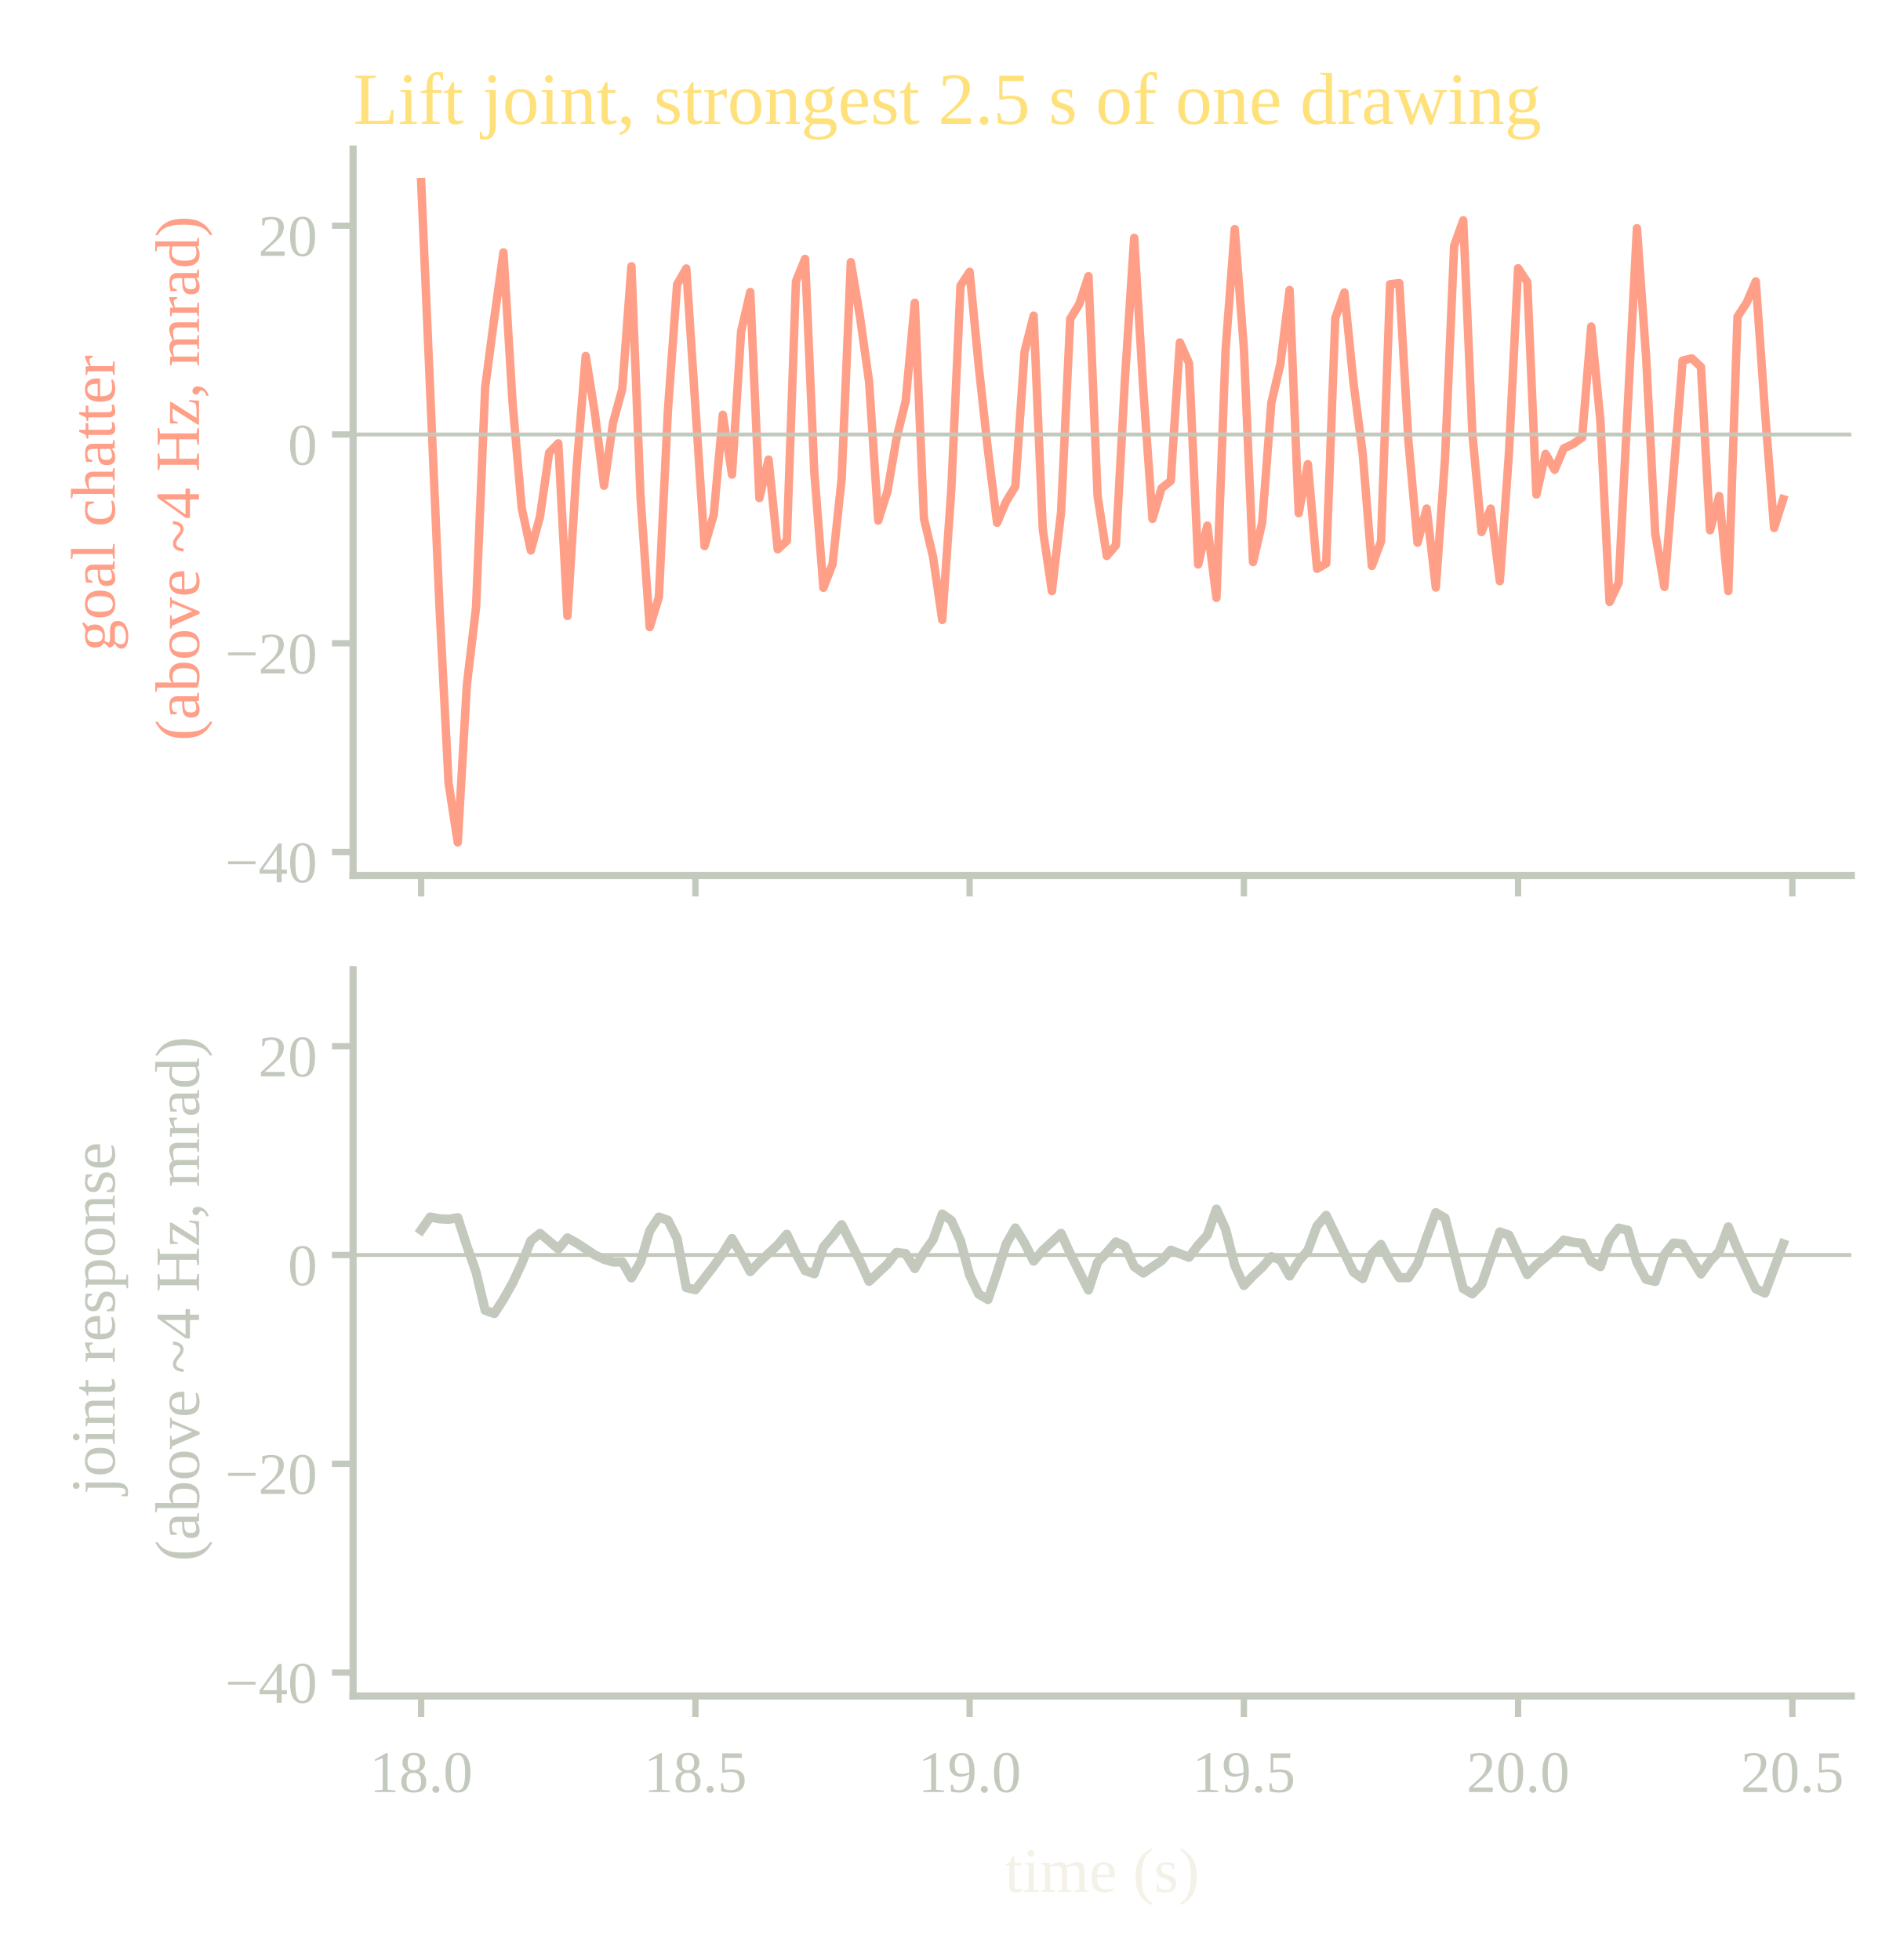
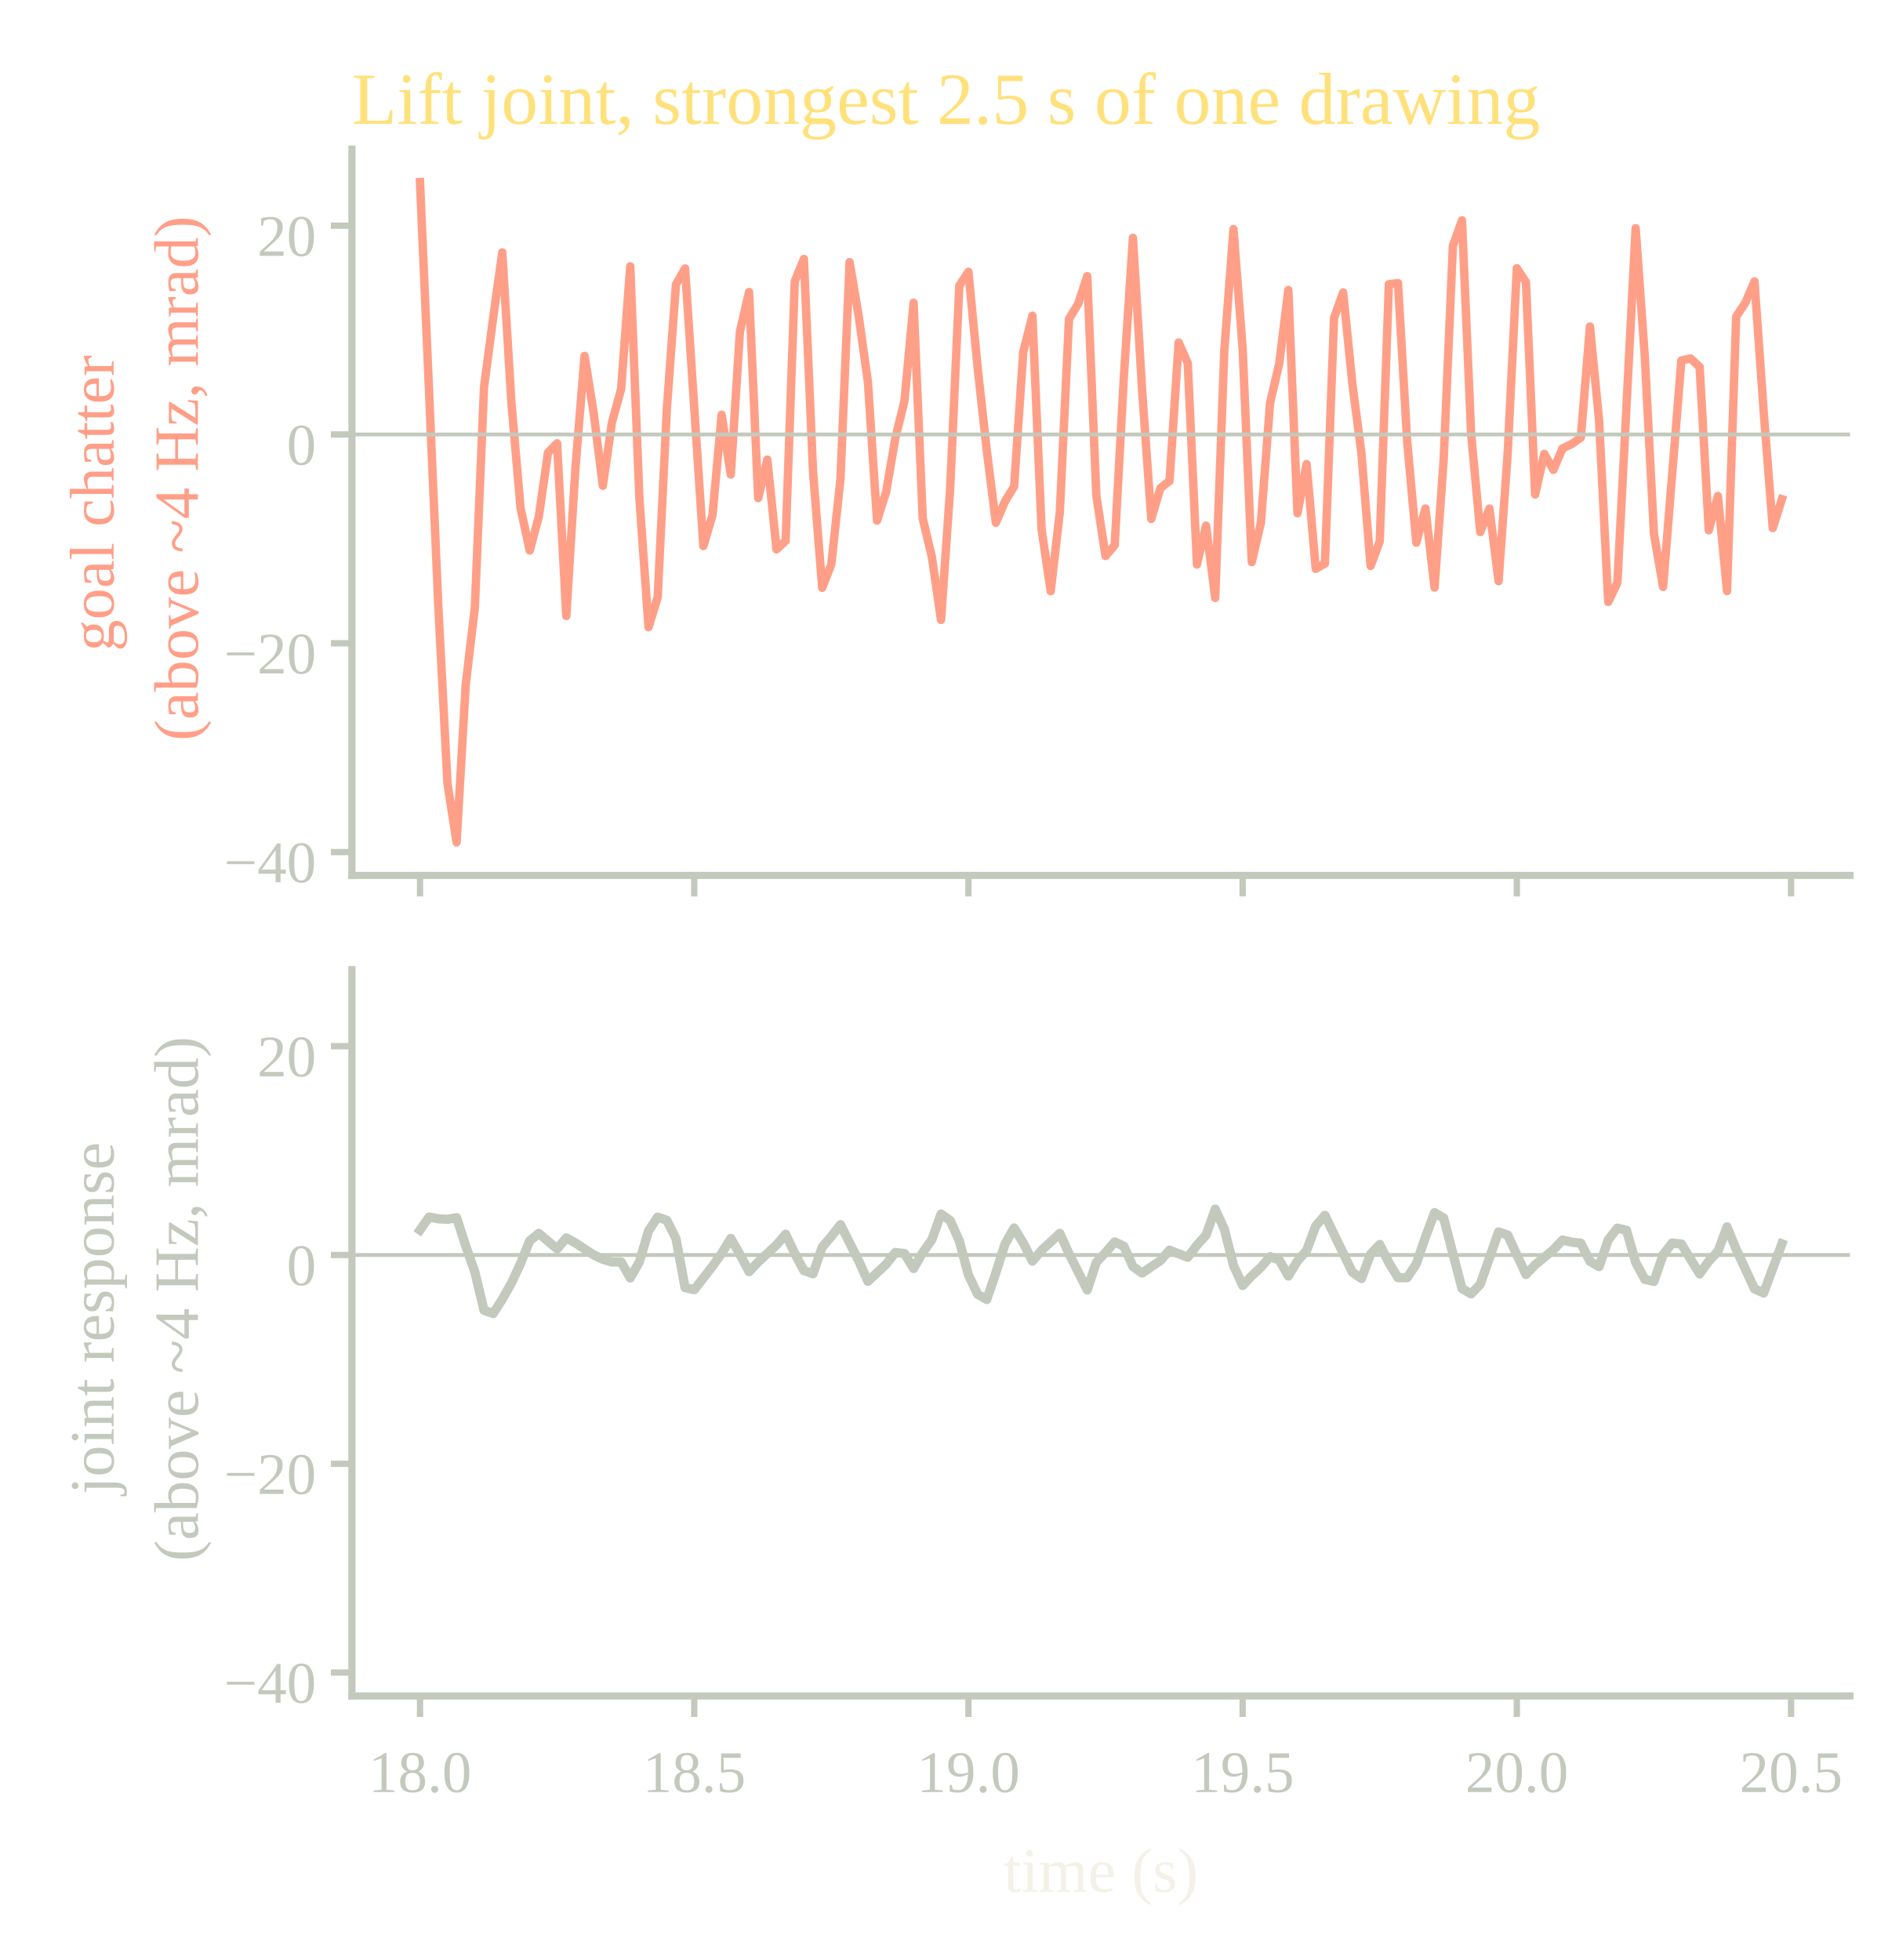
- <svg xmlns="http://www.w3.org/2000/svg" viewBox="0 0 451.44 465.84" stroke-linejoin="round" stroke-linecap="butt">
+ <svg xmlns="http://www.w3.org/2000/svg" viewBox="0 0 451.18 465.84" stroke-linejoin="round" stroke-linecap="butt">
  <defs>
    <path id="goal-chatter-m6a5d048d92" d="M 0 0 L 0 5" style="stroke: #c3c9bd; stroke-width: 1.5" />
  </defs>
-   <use href="#goal-chatter-m6a5d048d92" x="100.08" y="208.06" style="fill: #c3c9bd; stroke: #c3c9bd; stroke-width: 1.5" />
-   <use href="#goal-chatter-m6a5d048d92" x="165.25" y="208.06" style="fill: #c3c9bd; stroke: #c3c9bd; stroke-width: 1.5" />
-   <use href="#goal-chatter-m6a5d048d92" x="230.41" y="208.06" style="fill: #c3c9bd; stroke: #c3c9bd; stroke-width: 1.5" />
-   <use href="#goal-chatter-m6a5d048d92" x="295.58" y="208.06" style="fill: #c3c9bd; stroke: #c3c9bd; stroke-width: 1.5" />
-   <use href="#goal-chatter-m6a5d048d92" x="360.74" y="208.06" style="fill: #c3c9bd; stroke: #c3c9bd; stroke-width: 1.5" />
-   <use href="#goal-chatter-m6a5d048d92" x="425.91" y="208.06" style="fill: #c3c9bd; stroke: #c3c9bd; stroke-width: 1.5" />
+   <use href="#goal-chatter-m6a5d048d92" x="99.82" y="208.06" style="fill: #c3c9bd; stroke: #c3c9bd; stroke-width: 1.5" />
+   <use href="#goal-chatter-m6a5d048d92" x="164.99" y="208.06" style="fill: #c3c9bd; stroke: #c3c9bd; stroke-width: 1.5" />
+   <use href="#goal-chatter-m6a5d048d92" x="230.15" y="208.06" style="fill: #c3c9bd; stroke: #c3c9bd; stroke-width: 1.5" />
+   <use href="#goal-chatter-m6a5d048d92" x="295.32" y="208.06" style="fill: #c3c9bd; stroke: #c3c9bd; stroke-width: 1.5" />
+   <use href="#goal-chatter-m6a5d048d92" x="360.48" y="208.06" style="fill: #c3c9bd; stroke: #c3c9bd; stroke-width: 1.5" />
+   <use href="#goal-chatter-m6a5d048d92" x="425.65" y="208.06" style="fill: #c3c9bd; stroke: #c3c9bd; stroke-width: 1.5" />
  <defs>
    <path id="goal-chatter-mcc0e3395c3" d="M 0 0 L -5 0" style="stroke: #c3c9bd; stroke-width: 1.5" />
  </defs>
-   <use href="#goal-chatter-mcc0e3395c3" x="83.9" y="202.52" style="fill: #c3c9bd; stroke: #c3c9bd; stroke-width: 1.5" />
-   <text style="font-size: 14px; text-anchor: end; fill: #c3c9bd" x="75.4" y="209.68" transform="rotate(-0 75.4 209.68)">−40</text>
-   <use href="#goal-chatter-mcc0e3395c3" x="83.9" y="152.89" style="fill: #c3c9bd; stroke: #c3c9bd; stroke-width: 1.5" />
-   <text style="font-size: 14px; text-anchor: end; fill: #c3c9bd" x="75.4" y="160.06" transform="rotate(-0 75.4 160.06)">−20</text>
-   <use href="#goal-chatter-mcc0e3395c3" x="83.9" y="103.26" style="fill: #c3c9bd; stroke: #c3c9bd; stroke-width: 1.5" />
-   <text style="font-size: 14px; text-anchor: end; fill: #c3c9bd" x="75.4" y="110.43" transform="rotate(-0 75.4 110.43)">0</text>
-   <use href="#goal-chatter-mcc0e3395c3" x="83.9" y="53.64" style="fill: #c3c9bd; stroke: #c3c9bd; stroke-width: 1.5" />
-   <text style="font-size: 14px; text-anchor: end; fill: #c3c9bd" x="75.4" y="60.81" transform="rotate(-0 75.4 60.81)">20</text>
-   <text style="font-size: 15px; fill: #ff9f88" transform="translate(27.25 154.8) rotate(-90)">goal chatter</text>
-   <text style="font-size: 15px; fill: #ff9f88" transform="translate(47.29 176.07) rotate(-90)">(above ~4 Hz, mrad)</text>
-   <path d="M 100.08 43.29 L 104.43 144.15 L 106.6 186.14 L 108.77 200.21 L 110.94 162.76 L 113.12 144.37 L 115.29 92.04 L 117.46 75.56 L 119.63 59.99 L 121.8 95.73 L 123.98 120.76 L 126.15 130.84 L 128.32 122.75 L 130.49 107.58 L 132.67 105.37 L 134.84 146.4 L 137.01 111.31 L 139.18 84.59 L 141.35 98.17 L 143.53 115.45 L 145.7 100.37 L 147.87 92.47 L 150.04 63.29 L 152.22 118.35 L 154.39 149.06 L 156.56 141.96 L 158.73 97.3 L 160.9 67.61 L 163.08 63.81 L 167.42 129.79 L 169.59 122.43 L 171.76 98.58 L 173.94 112.79 L 176.11 78.79 L 178.28 69.4 L 180.45 118.38 L 182.63 109.24 L 184.8 130.56 L 186.97 128.53 L 189.14 66.87 L 191.31 61.54 L 193.49 112.04 L 195.66 139.7 L 197.83 134.12 L 200 113.82 L 202.18 62.31 L 204.35 75.26 L 206.52 90.74 L 208.69 123.73 L 210.86 116.88 L 213.04 104.19 L 215.21 95.31 L 217.38 71.96 L 219.55 123.22 L 221.72 132.36 L 223.9 147.33 L 226.07 116.12 L 228.24 67.91 L 230.41 64.61 L 232.59 87.2 L 234.76 106.99 L 236.93 124.25 L 239.1 119.18 L 241.27 115.62 L 243.45 83.65 L 245.62 75.03 L 247.79 125.78 L 249.96 140.5 L 252.14 121.72 L 254.31 75.79 L 256.48 72.24 L 258.65 65.64 L 260.82 117.92 L 263 132.13 L 265.17 129.59 L 267.34 89.75 L 269.51 56.53 L 271.68 92.59 L 273.86 123.33 L 276.03 116.02 L 278.2 114.31 L 280.37 81.4 L 282.55 86.3 L 284.72 134.17 L 286.89 124.93 L 289.06 142.1 L 291.23 83.17 L 293.41 54.45 L 295.58 82.85 L 297.75 133.59 L 299.92 124.21 L 302.1 95.8 L 304.27 86.42 L 306.44 68.93 L 308.61 121.97 L 310.78 110.31 L 312.96 135.19 L 315.13 133.94 L 317.3 75.59 L 319.47 69.51 L 321.64 91.09 L 323.82 107.85 L 325.99 134.51 L 328.16 128.68 L 330.33 67.54 L 332.51 67.29 L 334.68 104.86 L 336.85 128.97 L 339.02 120.86 L 341.19 139.64 L 343.37 109.2 L 345.54 58.45 L 347.71 52.36 L 349.88 103.11 L 352.06 126.46 L 354.23 120.87 L 356.4 138.12 L 358.57 107.66 L 360.74 63.75 L 362.92 67.04 L 365.09 117.53 L 367.26 107.87 L 369.43 111.66 L 371.6 106.57 L 373.78 105.54 L 375.95 104.01 L 378.12 77.61 L 380.29 99.93 L 382.47 143.07 L 384.64 138.49 L 388.98 54.24 L 391.15 84.69 L 393.33 126.81 L 395.5 139.49 L 399.84 85.69 L 402.02 85.18 L 404.19 87.21 L 406.36 126.03 L 408.53 117.9 L 410.7 140.48 L 412.88 75.27 L 415.05 71.96 L 417.22 66.88 L 419.39 97.58 L 421.57 125.49 L 423.74 118.64 L 423.74 118.64" clip-path="url(#goal-chatter-p871839bb95)" style="fill: none; stroke: #ff9f88; stroke-width: 2; stroke-linecap: square" />
-   <path d="M 83.9 103.26 L 439.92 103.26" clip-path="url(#goal-chatter-p871839bb95)" style="fill: none; stroke: #c3c9bd; stroke-width: 0.9; stroke-linecap: square" />
-   <path d="M 83.9 208.06 L 83.9 35.44" style="fill: none; stroke: #c3c9bd; stroke-width: 1.7; stroke-linejoin: miter; stroke-linecap: square" />
-   <path d="M 83.9 208.06 L 439.92 208.06" style="fill: none; stroke: #c3c9bd; stroke-width: 1.7; stroke-linejoin: miter; stroke-linecap: square" />
-   <text style="font-size: 17.5px; text-anchor: start; fill: #ffe17c" x="83.9" y="29.44" transform="rotate(-0 83.9 29.44)">Lift joint, strongest 2.5 s of one drawing</text>
-   <use href="#goal-chatter-m6a5d048d92" x="100.08" y="403.08" style="fill: #c3c9bd; stroke: #c3c9bd; stroke-width: 1.5" />
-   <text style="font-size: 14px; text-anchor: middle; fill: #c3c9bd" x="100.08" y="425.91" transform="rotate(-0 100.08 425.91)">18.0</text>
-   <use href="#goal-chatter-m6a5d048d92" x="165.25" y="403.08" style="fill: #c3c9bd; stroke: #c3c9bd; stroke-width: 1.5" />
-   <text style="font-size: 14px; text-anchor: middle; fill: #c3c9bd" x="165.25" y="425.91" transform="rotate(-0 165.25 425.91)">18.5</text>
-   <use href="#goal-chatter-m6a5d048d92" x="230.41" y="403.08" style="fill: #c3c9bd; stroke: #c3c9bd; stroke-width: 1.5" />
-   <text style="font-size: 14px; text-anchor: middle; fill: #c3c9bd" x="230.41" y="425.91" transform="rotate(-0 230.41 425.91)">19.0</text>
-   <use href="#goal-chatter-m6a5d048d92" x="295.58" y="403.08" style="fill: #c3c9bd; stroke: #c3c9bd; stroke-width: 1.5" />
-   <text style="font-size: 14px; text-anchor: middle; fill: #c3c9bd" x="295.58" y="425.91" transform="rotate(-0 295.58 425.91)">19.5</text>
-   <use href="#goal-chatter-m6a5d048d92" x="360.74" y="403.08" style="fill: #c3c9bd; stroke: #c3c9bd; stroke-width: 1.5" />
-   <text style="font-size: 14px; text-anchor: middle; fill: #c3c9bd" x="360.74" y="425.91" transform="rotate(-0 360.74 425.91)">20.0</text>
-   <use href="#goal-chatter-m6a5d048d92" x="425.91" y="403.08" style="fill: #c3c9bd; stroke: #c3c9bd; stroke-width: 1.5" />
-   <text style="font-size: 14px; text-anchor: middle; fill: #c3c9bd" x="425.91" y="425.91" transform="rotate(-0 425.91 425.91)">20.5</text>
-   <text style="font-size: 15px; text-anchor: middle; fill: #f4f1e8" x="261.91" y="449.64" transform="rotate(-0 261.91 449.64)">time (s)</text>
-   <use href="#goal-chatter-mcc0e3395c3" x="83.9" y="397.53" style="fill: #c3c9bd; stroke: #c3c9bd; stroke-width: 1.5" />
-   <text style="font-size: 14px; text-anchor: end; fill: #c3c9bd" x="75.4" y="404.7" transform="rotate(-0 75.4 404.7)">−40</text>
-   <use href="#goal-chatter-mcc0e3395c3" x="83.9" y="347.91" style="fill: #c3c9bd; stroke: #c3c9bd; stroke-width: 1.5" />
-   <text style="font-size: 14px; text-anchor: end; fill: #c3c9bd" x="75.4" y="355.07" transform="rotate(-0 75.4 355.07)">−20</text>
-   <use href="#goal-chatter-mcc0e3395c3" x="83.9" y="298.28" style="fill: #c3c9bd; stroke: #c3c9bd; stroke-width: 1.5" />
-   <text style="font-size: 14px; text-anchor: end; fill: #c3c9bd" x="75.4" y="305.45" transform="rotate(-0 75.4 305.45)">0</text>
-   <use href="#goal-chatter-mcc0e3395c3" x="83.9" y="248.65" style="fill: #c3c9bd; stroke: #c3c9bd; stroke-width: 1.5" />
-   <text style="font-size: 14px; text-anchor: end; fill: #c3c9bd" x="75.4" y="255.82" transform="rotate(-0 75.4 255.82)">20</text>
-   <text style="font-size: 15px; fill: #c3c9bd" transform="translate(27.25 355.18) rotate(-90)">joint response</text>
-   <text style="font-size: 15px; fill: #c3c9bd" transform="translate(47.29 371.08) rotate(-90)">(above ~4 Hz, mrad)</text>
-   <path d="M 100.08 292.35 L 102.25 289.25 L 104.43 289.68 L 106.6 289.8 L 108.77 289.41 L 110.94 296.11 L 113.12 302.34 L 115.29 311.42 L 117.46 312.19 L 119.63 308.8 L 121.8 304.96 L 123.98 300.29 L 126.15 294.9 L 128.32 293.15 L 132.67 296.83 L 134.84 294.22 L 137.01 295.41 L 141.35 298.26 L 143.53 299.3 L 145.7 299.95 L 147.87 299.92 L 150.04 303.73 L 152.22 299.92 L 154.39 292.56 L 156.56 289.27 L 158.73 290.03 L 160.9 294.35 L 163.08 306.02 L 165.25 306.53 L 169.59 300.95 L 171.76 297.91 L 173.94 294.36 L 176.11 298.16 L 178.28 302.23 L 180.45 299.94 L 184.8 295.89 L 186.97 293.35 L 189.14 297.92 L 191.31 301.98 L 193.49 302.74 L 195.66 296.4 L 197.83 293.87 L 200 291.08 L 204.35 299.71 L 206.52 304.53 L 210.86 300.47 L 213.04 297.68 L 215.21 297.94 L 217.38 301.49 L 219.55 297.69 L 221.72 294.64 L 223.9 288.55 L 226.07 290.08 L 228.24 294.9 L 230.41 303.02 L 232.59 307.59 L 234.76 308.86 L 236.93 302.52 L 239.1 295.67 L 241.27 291.86 L 243.45 295.41 L 245.62 299.73 L 247.79 297.19 L 252.14 293.14 L 254.31 297.96 L 258.65 306.59 L 260.82 299.99 L 263 297.71 L 265.17 295.17 L 267.34 296.19 L 269.51 301.02 L 271.68 302.57 L 276.03 299.62 L 278.2 297.14 L 282.55 298.82 L 284.72 295.94 L 286.89 293.56 L 289.06 287.38 L 291.23 292.14 L 293.41 300.73 L 295.58 305.52 L 297.75 303.23 L 299.92 301.21 L 302.1 298.68 L 304.27 299.45 L 306.44 303.27 L 308.61 299.73 L 310.78 297.21 L 312.96 291.38 L 315.13 288.86 L 321.64 302.35 L 323.82 303.88 L 325.99 298.06 L 328.16 295.78 L 330.33 300.11 L 332.51 303.67 L 334.68 303.68 L 336.85 300.39 L 339.02 294.05 L 341.19 288.22 L 343.37 289.5 L 347.71 306.25 L 349.88 307.52 L 352.06 305.23 L 356.4 292.79 L 358.57 293.54 L 362.92 302.91 L 365.09 300.61 L 369.43 297.03 L 371.6 294.73 L 373.78 295.23 L 375.95 295.47 L 378.12 299.78 L 380.29 301.04 L 382.47 294.69 L 384.64 291.89 L 386.81 292.4 L 388.98 300.01 L 391.15 304.06 L 393.33 304.57 L 395.5 298.22 L 397.67 295.43 L 399.84 295.68 L 404.19 302.78 L 406.36 299.73 L 408.53 297.44 L 410.7 291.6 L 412.88 296.92 L 417.22 306.31 L 419.39 307.32 L 423.74 295.63 L 423.74 295.63" clip-path="url(#goal-chatter-p1dde730892)" style="fill: none; stroke: #c3c9bd; stroke-width: 2.2; stroke-linecap: square" />
-   <path d="M 83.9 298.28 L 439.92 298.28" clip-path="url(#goal-chatter-p1dde730892)" style="fill: none; stroke: #c3c9bd; stroke-width: 0.9; stroke-linecap: square" />
-   <path d="M 83.9 403.08 L 83.9 230.46" style="fill: none; stroke: #c3c9bd; stroke-width: 1.7; stroke-linejoin: miter; stroke-linecap: square" />
-   <path d="M 83.9 403.08 L 439.92 403.08" style="fill: none; stroke: #c3c9bd; stroke-width: 1.7; stroke-linejoin: miter; stroke-linecap: square" />
+   <use href="#goal-chatter-mcc0e3395c3" x="83.64" y="202.52" style="fill: #c3c9bd; stroke: #c3c9bd; stroke-width: 1.5" />
+   <text style="font-size: 14px; text-anchor: end; fill: #c3c9bd" x="75.14" y="209.68" transform="rotate(-0 75.14 209.68)">−40</text>
+   <use href="#goal-chatter-mcc0e3395c3" x="83.64" y="152.89" style="fill: #c3c9bd; stroke: #c3c9bd; stroke-width: 1.5" />
+   <text style="font-size: 14px; text-anchor: end; fill: #c3c9bd" x="75.14" y="160.06" transform="rotate(-0 75.14 160.06)">−20</text>
+   <use href="#goal-chatter-mcc0e3395c3" x="83.64" y="103.26" style="fill: #c3c9bd; stroke: #c3c9bd; stroke-width: 1.5" />
+   <text style="font-size: 14px; text-anchor: end; fill: #c3c9bd" x="75.14" y="110.43" transform="rotate(-0 75.14 110.43)">0</text>
+   <use href="#goal-chatter-mcc0e3395c3" x="83.64" y="53.64" style="fill: #c3c9bd; stroke: #c3c9bd; stroke-width: 1.5" />
+   <text style="font-size: 14px; text-anchor: end; fill: #c3c9bd" x="75.14" y="60.81" transform="rotate(-0 75.14 60.81)">20</text>
+   <text style="font-size: 15px; fill: #ff9f88" transform="translate(26.99 154.8) rotate(-90)">goal chatter</text>
+   <text style="font-size: 15px; fill: #ff9f88" transform="translate(47.03 176.07) rotate(-90)">(above ~4 Hz, mrad)</text>
+   <path d="M 99.82 43.29 L 104.17 144.15 L 106.34 186.14 L 108.51 200.21 L 110.68 162.76 L 112.85 144.37 L 115.03 92.04 L 117.2 75.56 L 119.37 59.99 L 121.54 95.73 L 123.71 120.76 L 125.89 130.84 L 128.06 122.75 L 130.23 107.58 L 132.4 105.37 L 134.58 146.4 L 136.75 111.31 L 138.92 84.59 L 141.09 98.17 L 143.26 115.45 L 145.44 100.37 L 147.61 92.47 L 149.78 63.29 L 151.95 118.35 L 154.13 149.06 L 156.3 141.96 L 158.47 97.3 L 160.64 67.61 L 162.81 63.81 L 167.16 129.79 L 169.33 122.43 L 171.5 98.58 L 173.67 112.79 L 175.85 78.79 L 178.02 69.4 L 180.19 118.38 L 182.36 109.24 L 184.54 130.56 L 186.71 128.53 L 188.88 66.87 L 191.05 61.54 L 193.22 112.04 L 195.4 139.7 L 197.57 134.12 L 199.74 113.82 L 201.91 62.31 L 204.09 75.26 L 206.26 90.74 L 208.43 123.73 L 210.6 116.88 L 212.77 104.19 L 214.95 95.31 L 217.12 71.96 L 219.29 123.22 L 221.46 132.36 L 223.64 147.33 L 225.81 116.12 L 227.98 67.91 L 230.15 64.61 L 232.32 87.2 L 234.5 106.99 L 236.67 124.25 L 238.84 119.18 L 241.01 115.62 L 243.18 83.65 L 245.36 75.03 L 247.53 125.78 L 249.7 140.5 L 251.87 121.72 L 254.05 75.79 L 256.22 72.24 L 258.39 65.64 L 260.56 117.92 L 262.73 132.13 L 264.91 129.59 L 267.08 89.75 L 269.25 56.53 L 271.42 92.59 L 273.6 123.33 L 275.77 116.02 L 277.94 114.31 L 280.11 81.4 L 282.28 86.3 L 284.46 134.17 L 286.63 124.93 L 288.8 142.1 L 290.97 83.17 L 293.14 54.45 L 295.32 82.85 L 297.49 133.59 L 299.66 124.21 L 301.83 95.8 L 304.01 86.42 L 306.18 68.93 L 308.35 121.97 L 310.52 110.31 L 312.69 135.19 L 314.87 133.94 L 317.04 75.59 L 319.21 69.51 L 321.38 91.09 L 323.56 107.85 L 325.73 134.51 L 327.9 128.68 L 330.07 67.54 L 332.24 67.29 L 334.42 104.86 L 336.59 128.97 L 338.76 120.86 L 340.93 139.64 L 343.1 109.2 L 345.28 58.45 L 347.45 52.36 L 349.62 103.11 L 351.79 126.46 L 353.97 120.87 L 356.14 138.12 L 358.31 107.66 L 360.48 63.75 L 362.65 67.04 L 364.83 117.53 L 367 107.87 L 369.17 111.66 L 371.34 106.57 L 373.52 105.54 L 375.69 104.01 L 377.86 77.61 L 380.03 99.93 L 382.2 143.07 L 384.38 138.49 L 388.72 54.24 L 390.89 84.69 L 393.06 126.81 L 395.24 139.49 L 399.58 85.69 L 401.75 85.18 L 403.93 87.21 L 406.1 126.03 L 408.27 117.9 L 410.44 140.48 L 412.61 75.27 L 414.79 71.96 L 416.96 66.88 L 419.13 97.58 L 421.3 125.49 L 423.48 118.64 L 423.48 118.64" clip-path="url(#goal-chatter-p0c55a8d29e)" style="fill: none; stroke: #ff9f88; stroke-width: 2; stroke-linecap: square" />
+   <path d="M 83.64 103.26 L 439.66 103.26" clip-path="url(#goal-chatter-p0c55a8d29e)" style="fill: none; stroke: #c3c9bd; stroke-width: 0.9; stroke-linecap: square" />
+   <path d="M 83.64 208.06 L 83.64 35.44" style="fill: none; stroke: #c3c9bd; stroke-width: 1.7; stroke-linejoin: miter; stroke-linecap: square" />
+   <path d="M 83.64 208.06 L 439.66 208.06" style="fill: none; stroke: #c3c9bd; stroke-width: 1.7; stroke-linejoin: miter; stroke-linecap: square" />
+   <text style="font-size: 17.5px; text-anchor: start; fill: #ffe17c" x="83.64" y="29.44" transform="rotate(-0 83.64 29.44)">Lift joint, strongest 2.5 s of one drawing</text>
+   <use href="#goal-chatter-m6a5d048d92" x="99.82" y="403.08" style="fill: #c3c9bd; stroke: #c3c9bd; stroke-width: 1.5" />
+   <text style="font-size: 14px; text-anchor: middle; fill: #c3c9bd" x="99.82" y="425.91" transform="rotate(-0 99.82 425.91)">18.0</text>
+   <use href="#goal-chatter-m6a5d048d92" x="164.99" y="403.08" style="fill: #c3c9bd; stroke: #c3c9bd; stroke-width: 1.5" />
+   <text style="font-size: 14px; text-anchor: middle; fill: #c3c9bd" x="164.99" y="425.91" transform="rotate(-0 164.99 425.91)">18.5</text>
+   <use href="#goal-chatter-m6a5d048d92" x="230.15" y="403.08" style="fill: #c3c9bd; stroke: #c3c9bd; stroke-width: 1.5" />
+   <text style="font-size: 14px; text-anchor: middle; fill: #c3c9bd" x="230.15" y="425.91" transform="rotate(-0 230.15 425.91)">19.0</text>
+   <use href="#goal-chatter-m6a5d048d92" x="295.32" y="403.08" style="fill: #c3c9bd; stroke: #c3c9bd; stroke-width: 1.5" />
+   <text style="font-size: 14px; text-anchor: middle; fill: #c3c9bd" x="295.32" y="425.91" transform="rotate(-0 295.32 425.91)">19.5</text>
+   <use href="#goal-chatter-m6a5d048d92" x="360.48" y="403.08" style="fill: #c3c9bd; stroke: #c3c9bd; stroke-width: 1.5" />
+   <text style="font-size: 14px; text-anchor: middle; fill: #c3c9bd" x="360.48" y="425.91" transform="rotate(-0 360.48 425.91)">20.0</text>
+   <use href="#goal-chatter-m6a5d048d92" x="425.65" y="403.08" style="fill: #c3c9bd; stroke: #c3c9bd; stroke-width: 1.5" />
+   <text style="font-size: 14px; text-anchor: middle; fill: #c3c9bd" x="425.65" y="425.91" transform="rotate(-0 425.65 425.91)">20.5</text>
+   <text style="font-size: 15px; text-anchor: middle; fill: #f4f1e8" x="261.65" y="449.64" transform="rotate(-0 261.65 449.64)">time (s)</text>
+   <use href="#goal-chatter-mcc0e3395c3" x="83.64" y="397.53" style="fill: #c3c9bd; stroke: #c3c9bd; stroke-width: 1.5" />
+   <text style="font-size: 14px; text-anchor: end; fill: #c3c9bd" x="75.14" y="404.7" transform="rotate(-0 75.14 404.7)">−40</text>
+   <use href="#goal-chatter-mcc0e3395c3" x="83.64" y="347.91" style="fill: #c3c9bd; stroke: #c3c9bd; stroke-width: 1.5" />
+   <text style="font-size: 14px; text-anchor: end; fill: #c3c9bd" x="75.14" y="355.07" transform="rotate(-0 75.14 355.07)">−20</text>
+   <use href="#goal-chatter-mcc0e3395c3" x="83.64" y="298.28" style="fill: #c3c9bd; stroke: #c3c9bd; stroke-width: 1.5" />
+   <text style="font-size: 14px; text-anchor: end; fill: #c3c9bd" x="75.14" y="305.45" transform="rotate(-0 75.14 305.45)">0</text>
+   <use href="#goal-chatter-mcc0e3395c3" x="83.64" y="248.65" style="fill: #c3c9bd; stroke: #c3c9bd; stroke-width: 1.5" />
+   <text style="font-size: 14px; text-anchor: end; fill: #c3c9bd" x="75.14" y="255.82" transform="rotate(-0 75.14 255.82)">20</text>
+   <text style="font-size: 15px; fill: #c3c9bd" transform="translate(26.99 355.18) rotate(-90)">joint response</text>
+   <text style="font-size: 15px; fill: #c3c9bd" transform="translate(47.03 371.08) rotate(-90)">(above ~4 Hz, mrad)</text>
+   <path d="M 99.82 292.35 L 101.99 289.25 L 104.17 289.68 L 106.34 289.8 L 108.51 289.41 L 110.68 296.11 L 112.85 302.34 L 115.03 311.42 L 117.2 312.19 L 119.37 308.8 L 121.54 304.96 L 123.71 300.29 L 125.89 294.9 L 128.06 293.15 L 132.4 296.83 L 134.58 294.22 L 136.75 295.41 L 141.09 298.26 L 143.26 299.3 L 145.44 299.95 L 147.61 299.92 L 149.78 303.73 L 151.95 299.92 L 154.13 292.56 L 156.3 289.27 L 158.47 290.03 L 160.64 294.35 L 162.81 306.02 L 164.99 306.53 L 169.33 300.95 L 171.5 297.91 L 173.67 294.36 L 175.85 298.16 L 178.02 302.23 L 180.19 299.94 L 184.54 295.89 L 186.71 293.35 L 188.88 297.92 L 191.05 301.98 L 193.22 302.74 L 195.4 296.4 L 197.57 293.87 L 199.74 291.08 L 204.09 299.71 L 206.26 304.53 L 210.6 300.47 L 212.77 297.68 L 214.95 297.94 L 217.12 301.49 L 219.29 297.69 L 221.46 294.64 L 223.64 288.55 L 225.81 290.08 L 227.98 294.9 L 230.15 303.02 L 232.32 307.59 L 234.5 308.86 L 236.67 302.52 L 238.84 295.67 L 241.01 291.86 L 243.18 295.41 L 245.36 299.73 L 247.53 297.19 L 251.87 293.14 L 254.05 297.96 L 258.39 306.59 L 260.56 299.99 L 262.73 297.71 L 264.91 295.17 L 267.08 296.19 L 269.25 301.02 L 271.42 302.57 L 275.77 299.62 L 277.94 297.14 L 282.28 298.82 L 284.46 295.94 L 286.63 293.56 L 288.8 287.38 L 290.97 292.14 L 293.14 300.73 L 295.32 305.52 L 297.49 303.23 L 299.66 301.21 L 301.83 298.68 L 304.01 299.45 L 306.18 303.27 L 308.35 299.73 L 310.52 297.21 L 312.69 291.38 L 314.87 288.86 L 321.38 302.35 L 323.56 303.88 L 325.73 298.06 L 327.9 295.78 L 330.07 300.11 L 332.24 303.67 L 334.42 303.68 L 336.59 300.39 L 338.76 294.05 L 340.93 288.22 L 343.1 289.5 L 347.45 306.25 L 349.62 307.52 L 351.79 305.23 L 356.14 292.79 L 358.31 293.54 L 362.65 302.91 L 364.83 300.61 L 369.17 297.03 L 371.34 294.73 L 373.52 295.23 L 375.69 295.47 L 377.86 299.78 L 380.03 301.04 L 382.2 294.69 L 384.38 291.89 L 386.55 292.4 L 388.72 300.01 L 390.89 304.06 L 393.06 304.57 L 395.24 298.22 L 397.41 295.43 L 399.58 295.68 L 403.93 302.78 L 406.1 299.73 L 408.27 297.44 L 410.44 291.6 L 412.61 296.92 L 416.96 306.31 L 419.13 307.32 L 423.48 295.63 L 423.48 295.63" clip-path="url(#goal-chatter-pcc31135c20)" style="fill: none; stroke: #c3c9bd; stroke-width: 2.2; stroke-linecap: square" />
+   <path d="M 83.64 298.28 L 439.66 298.28" clip-path="url(#goal-chatter-pcc31135c20)" style="fill: none; stroke: #c3c9bd; stroke-width: 0.9; stroke-linecap: square" />
+   <path d="M 83.64 403.08 L 83.64 230.46" style="fill: none; stroke: #c3c9bd; stroke-width: 1.7; stroke-linejoin: miter; stroke-linecap: square" />
+   <path d="M 83.64 403.08 L 439.66 403.08" style="fill: none; stroke: #c3c9bd; stroke-width: 1.7; stroke-linejoin: miter; stroke-linecap: square" />
  <defs>
-     <clipPath id="goal-chatter-p871839bb95">
-       <rect x="83.9" y="35.44" width="356.02" height="172.62" />
+     <clipPath id="goal-chatter-p0c55a8d29e">
+       <rect x="83.64" y="35.44" width="356.02" height="172.62" />
    </clipPath>
-     <clipPath id="goal-chatter-p1dde730892">
-       <rect x="83.9" y="230.46" width="356.02" height="172.62" />
+     <clipPath id="goal-chatter-pcc31135c20">
+       <rect x="83.64" y="230.46" width="356.02" height="172.62" />
    </clipPath>
  </defs>
</svg>
